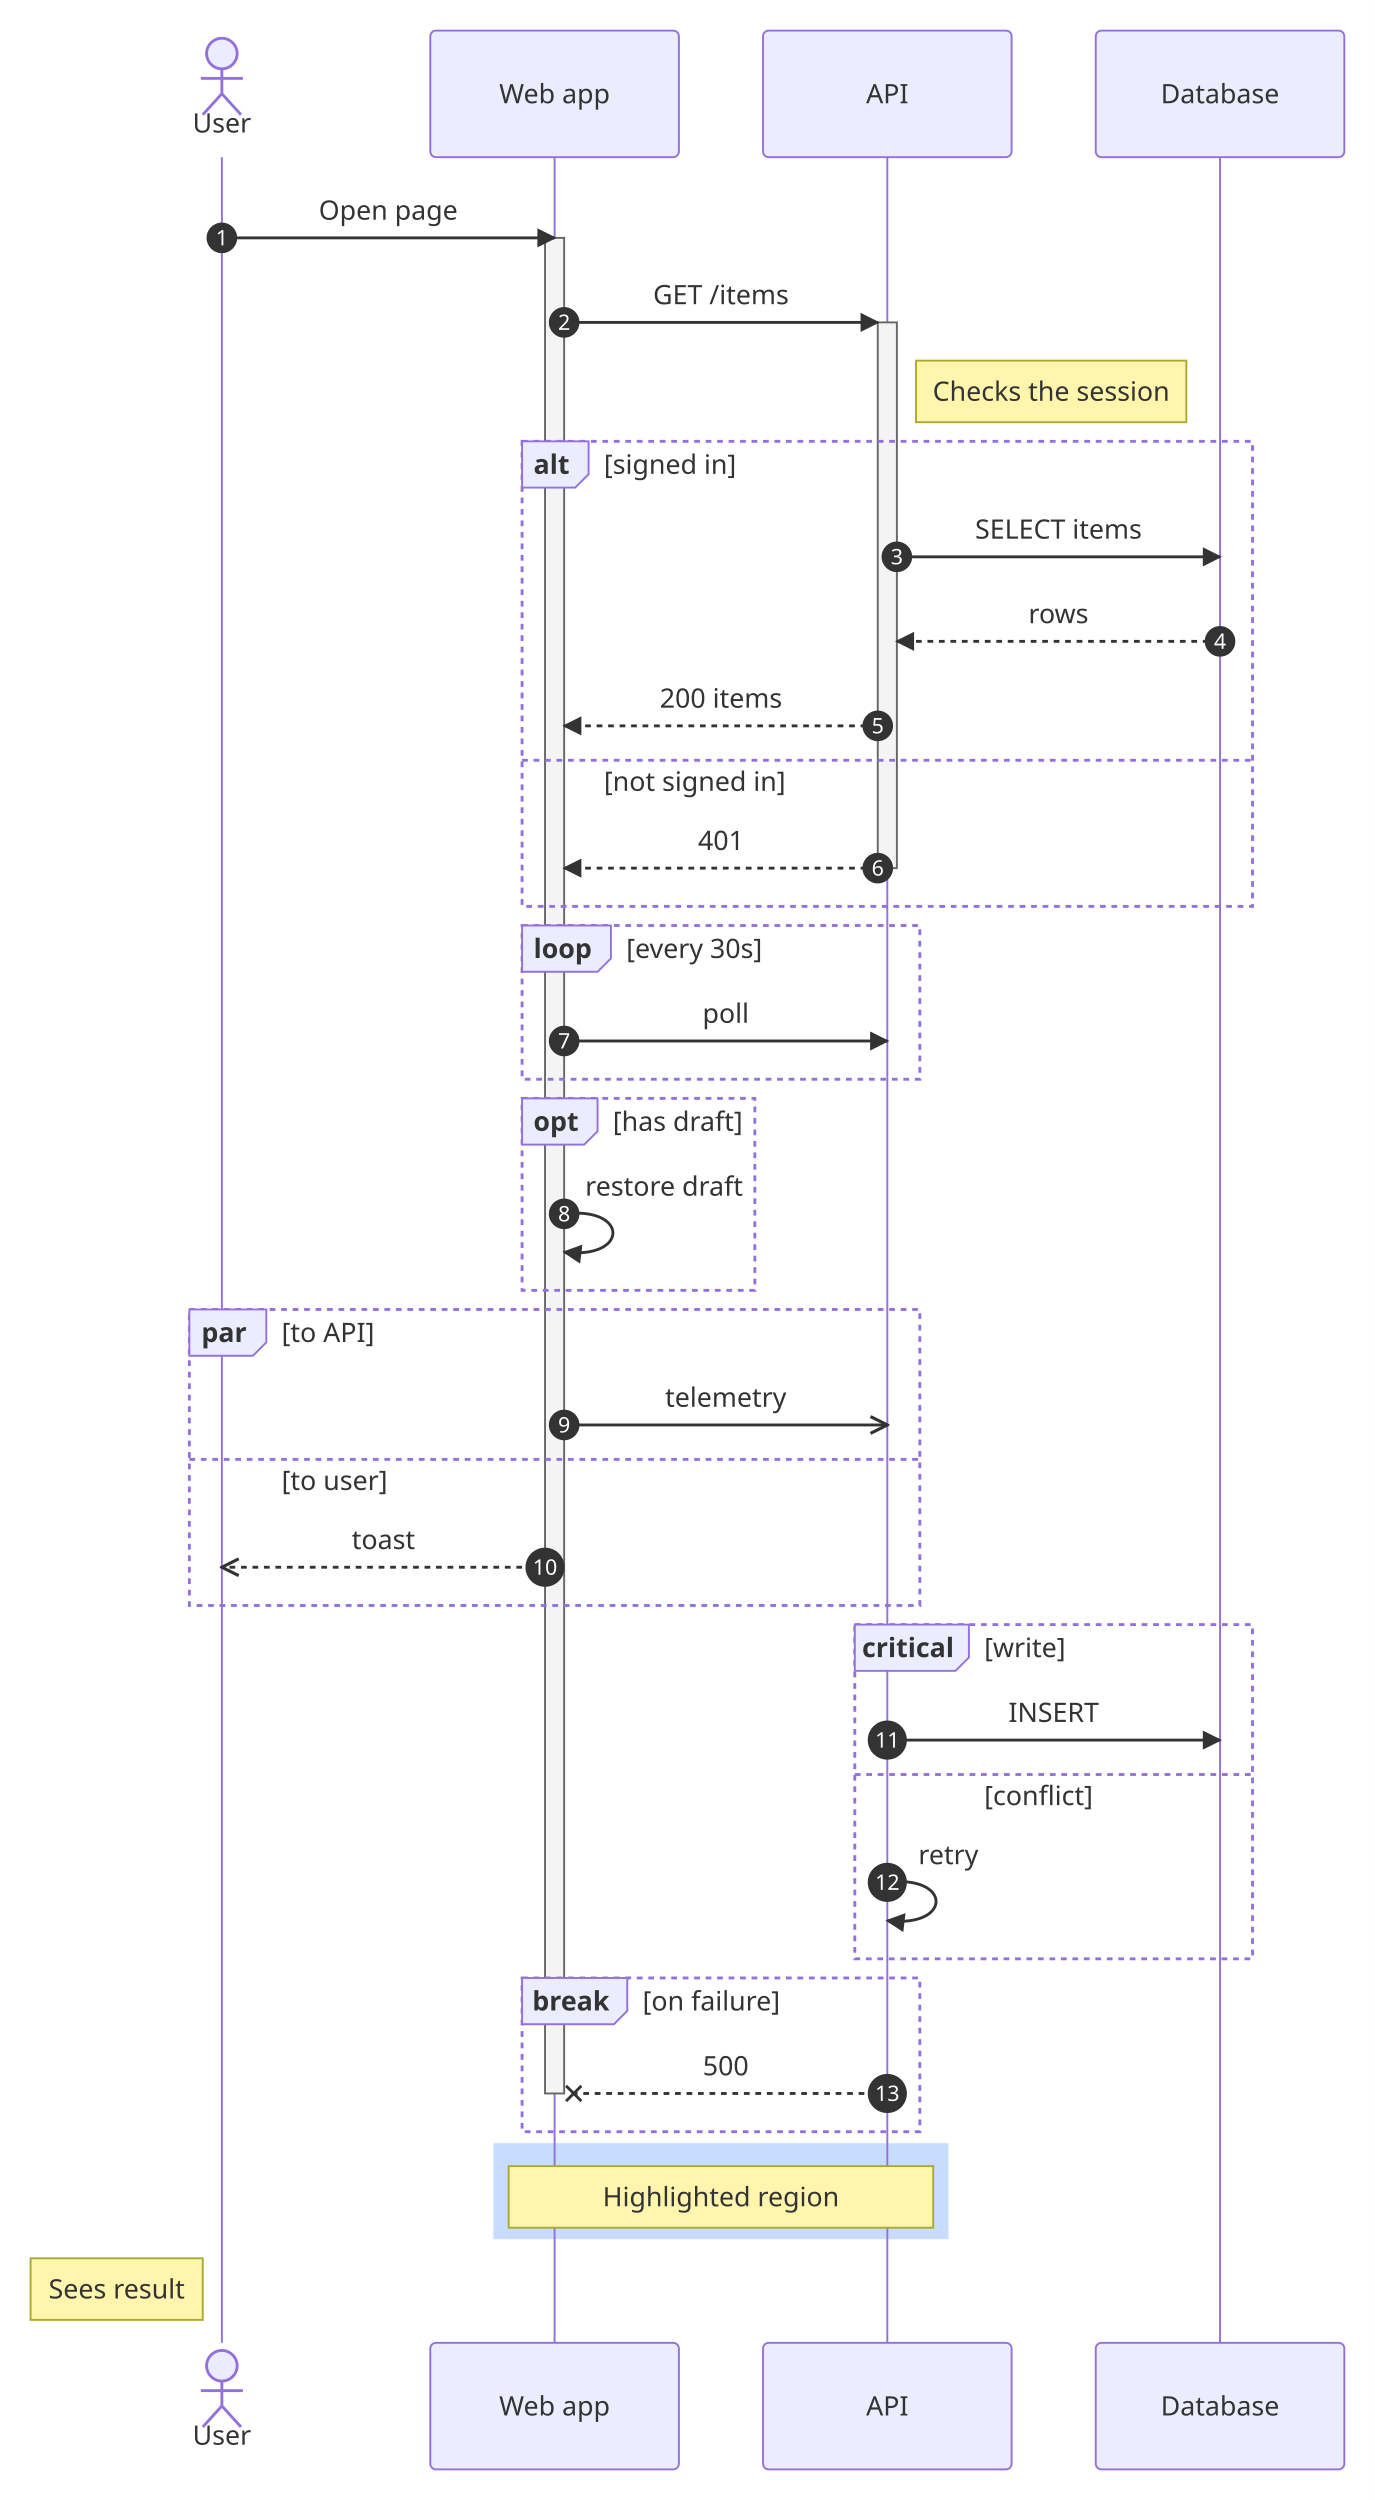
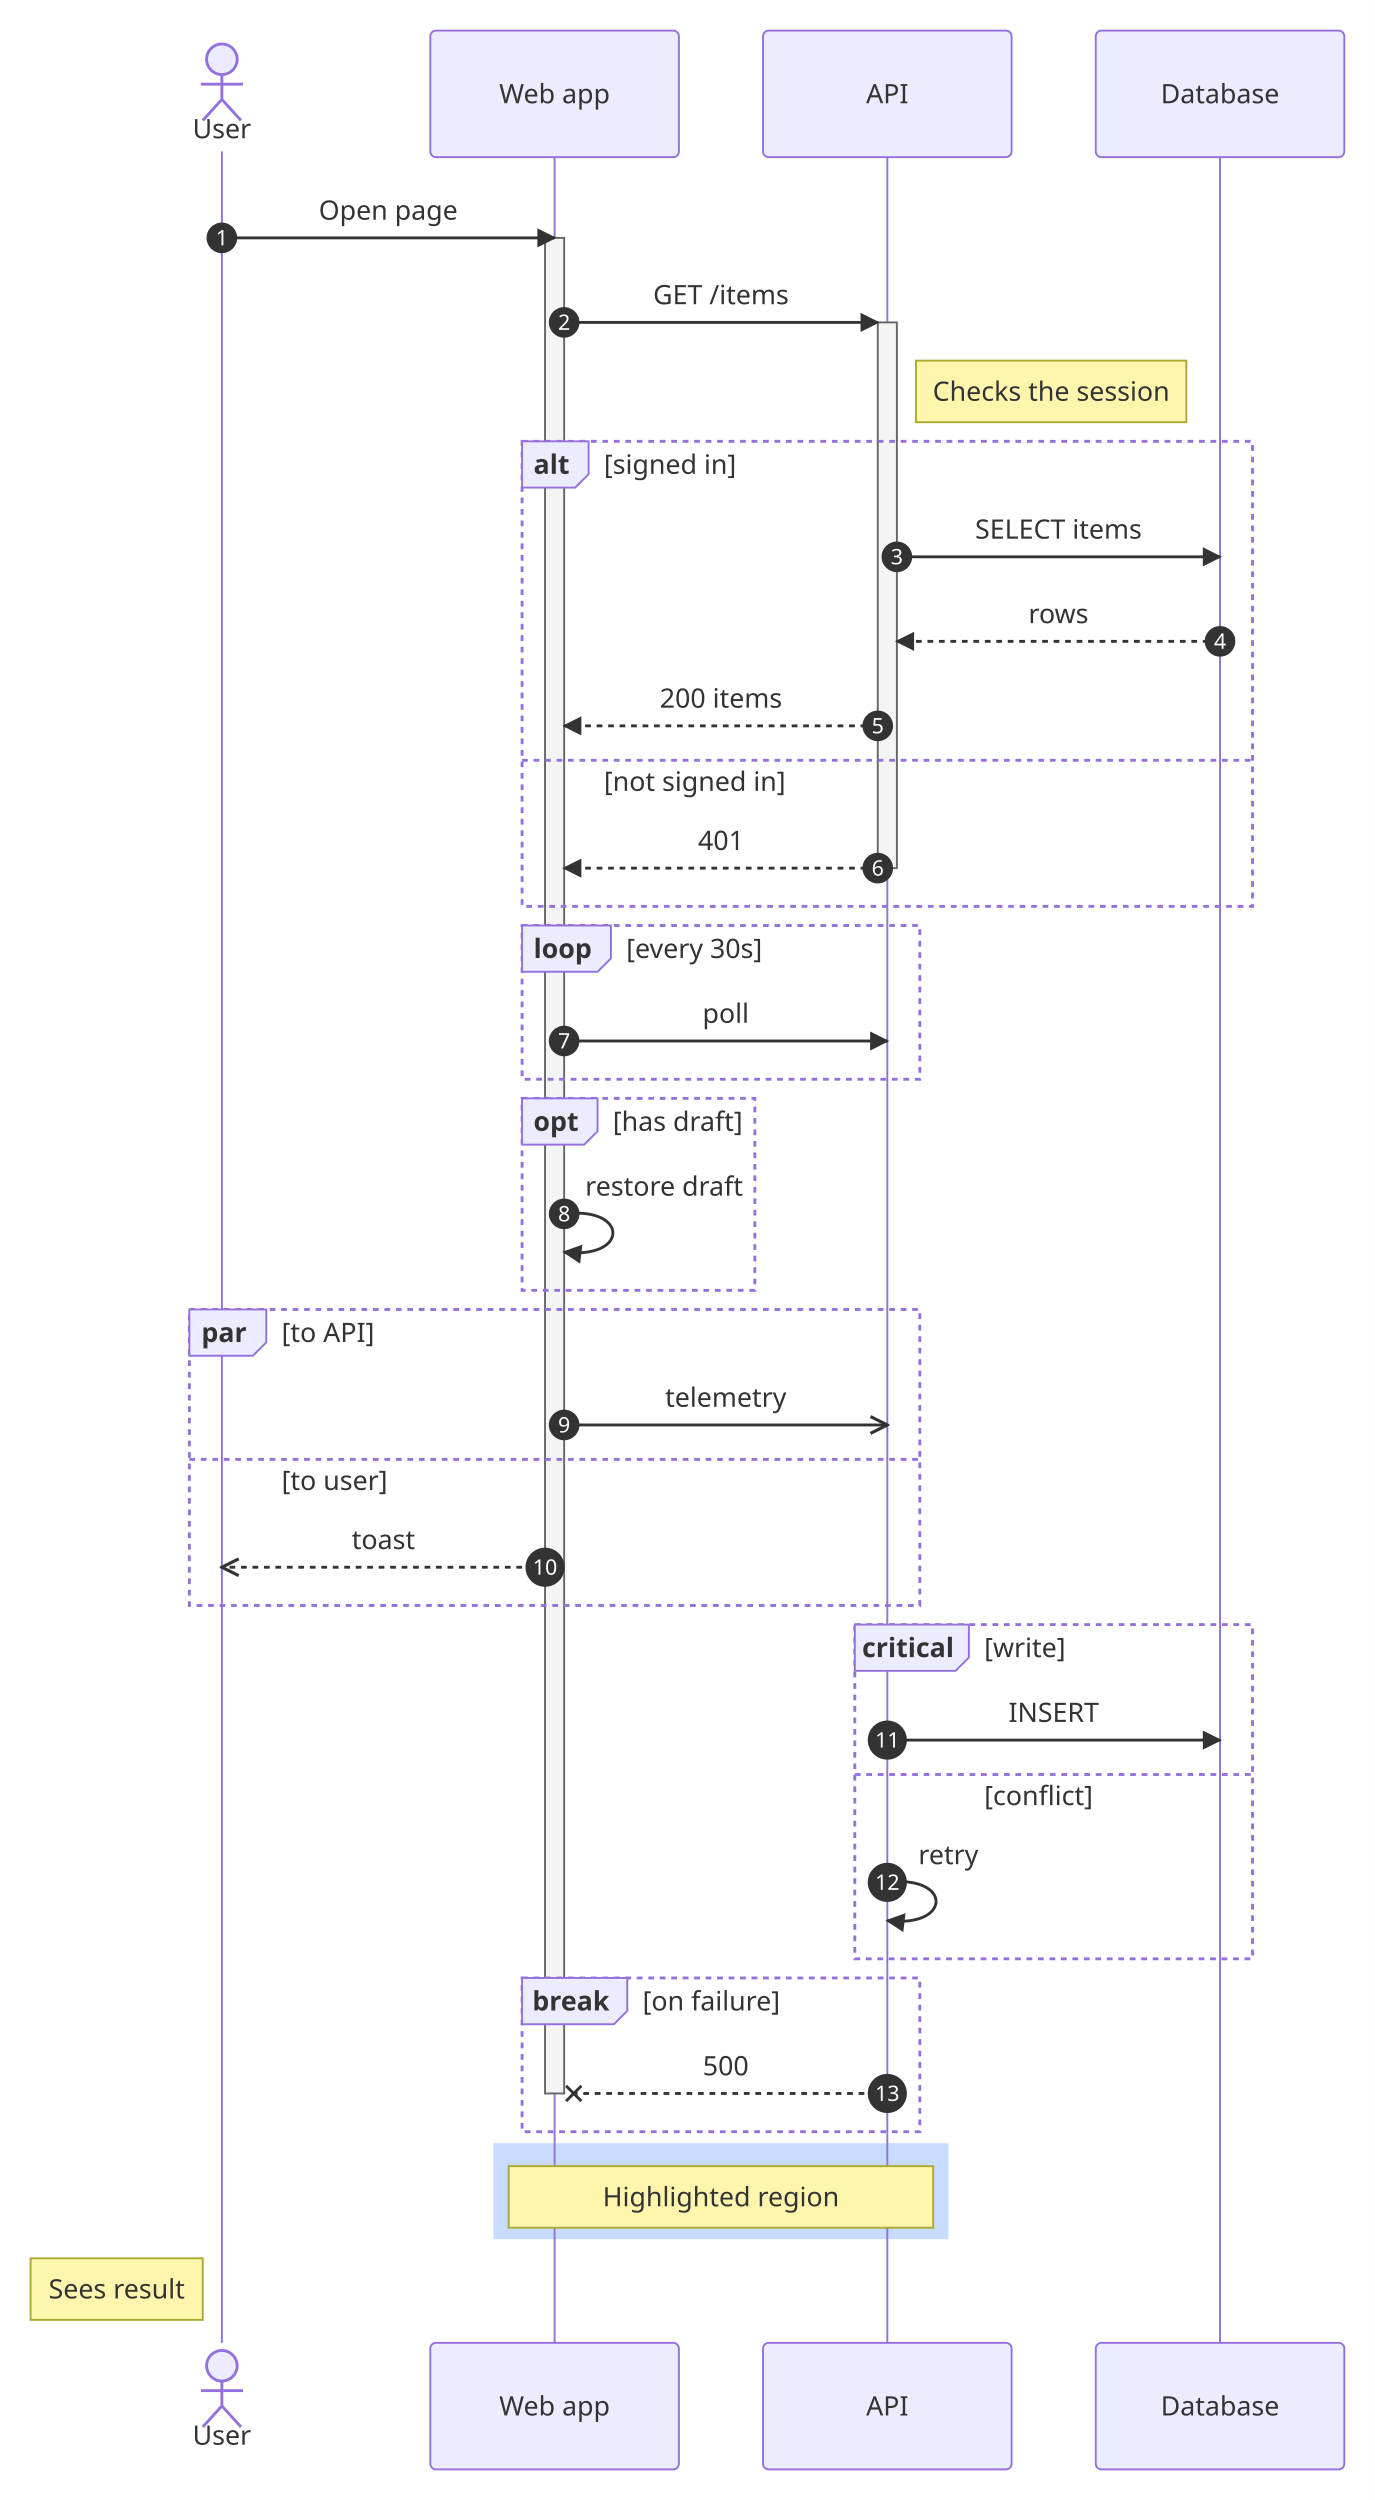
<svg xmlns="http://www.w3.org/2000/svg" width="719.03" height="1307.4" viewBox="0 0 719.03 1307.4" font-family="sans-serif" font-size="14">
  <defs>
    <marker id="m17tkc94-seq-arrow" viewBox="0 0 10 10" refX="9" refY="5" markerUnits="userSpaceOnUse" markerWidth="10" markerHeight="10" orient="auto-start-reverse">
      <path d="M0,0 L10,5 L0,10 z" fill="#333333" />
    </marker>
    <marker id="m17tkc94-seq-open" viewBox="0 0 10 10" refX="9" refY="5" markerUnits="userSpaceOnUse" markerWidth="11" markerHeight="11" orient="auto-start-reverse">
      <path d="M1,1 L9,5 L1,9" fill="none" stroke="#333333" stroke-width="1.5" />
    </marker>
  </defs>
  <rect width="100%" height="100%" fill="#ffffff" />
  <g transform="translate(51.03,16)">
    <rect x="207" y="1104.8" width="238" height="50.2" fill="rgb(200, 220, 255)" />
-     <line x1="65" y1="66.2" x2="65" y2="1209.2" stroke="#9370DB" />
+     <line x1="65" y1="63.2" x2="65" y2="1209.2" stroke="#9370DB" />
    <line x1="239" y1="66.2" x2="239" y2="1209.2" stroke="#9370DB" />
    <line x1="413" y1="66.2" x2="413" y2="1209.2" stroke="#9370DB" />
    <line x1="587" y1="66.2" x2="587" y2="1209.2" stroke="#9370DB" />
    <rect x="408" y="152.6" width="10" height="285.4" fill="#f4f4f4" stroke="#666666" />
    <rect x="234" y="108.4" width="10" height="970.4" fill="#f4f4f4" stroke="#666666" />
    <rect x="222" y="214.8" width="382" height="243.2" fill="none" stroke="#9370DB" stroke-width="1.5" stroke-dasharray="3,3" />
    <polygon points="222,214.8 256.78,214.8 256.78,232 249.78,239 222,239" fill="#ECECFF" stroke="#9370DB" />
    <text x="237.39" y="231.8" fill="#333333" text-anchor="middle" font-weight="bold">alt</text>
    <text x="264.78" y="231.8" fill="#333333" text-anchor="start">[signed in]</text>
    <line x1="222" y1="381.6" x2="604" y2="381.6" stroke="#9370DB" stroke-width="1.5" stroke-dasharray="3,3" />
    <text x="264.78" y="397.6" fill="#333333" text-anchor="start">[not signed in]</text>
    <rect x="222" y="468" width="208" height="80.4" fill="none" stroke="#9370DB" stroke-width="1.5" stroke-dasharray="3,3" />
    <polygon points="222,468 268.46,468 268.46,485.2 261.46,492.2 222,492.2" fill="#ECECFF" stroke="#9370DB" />
    <text x="243.23" y="485" fill="#333333" text-anchor="middle" font-weight="bold">loop</text>
    <text x="276.46" y="485" fill="#333333" text-anchor="start">[every 30s]</text>
    <rect x="222" y="558.4" width="121.72" height="100.4" fill="none" stroke="#9370DB" stroke-width="1.5" stroke-dasharray="3,3" />
    <polygon points="222,558.4 261.46,558.4 261.46,575.6 254.46,582.6 222,582.6" fill="#ECECFF" stroke="#9370DB" />
    <text x="239.73" y="575.4" fill="#333333" text-anchor="middle" font-weight="bold">opt</text>
    <text x="269.46" y="575.4" fill="#333333" text-anchor="start">[has draft]</text>
    <rect x="48" y="668.8" width="382" height="154.8" fill="none" stroke="#9370DB" stroke-width="1.5" stroke-dasharray="3,3" />
    <polygon points="48,668.8 88.23,668.8 88.23,686 81.23,693 48,693" fill="#ECECFF" stroke="#9370DB" />
    <text x="66.12" y="685.8" fill="#333333" text-anchor="middle" font-weight="bold">par</text>
    <text x="96.23" y="685.8" fill="#333333" text-anchor="start">[to API]</text>
    <line x1="48" y1="747.2" x2="430" y2="747.2" stroke="#9370DB" stroke-width="1.5" stroke-dasharray="3,3" />
    <text x="96.23" y="763.2" fill="#333333" text-anchor="start">[to user]</text>
    <rect x="396" y="833.6" width="208" height="174.8" fill="none" stroke="#9370DB" stroke-width="1.5" stroke-dasharray="3,3" />
    <polygon points="396,833.6 455.66,833.6 455.66,850.8 448.66,857.8 396,857.8" fill="#ECECFF" stroke="#9370DB" />
    <text x="423.83" y="850.6" fill="#333333" text-anchor="middle" font-weight="bold">critical</text>
    <text x="463.66" y="850.6" fill="#333333" text-anchor="start">[write]</text>
    <line x1="396" y1="912" x2="604" y2="912" stroke="#9370DB" stroke-width="1.5" stroke-dasharray="3,3" />
    <text x="463.66" y="928" fill="#333333" text-anchor="start">[conflict]</text>
    <rect x="222" y="1018.4" width="208" height="80.4" fill="none" stroke="#9370DB" stroke-width="1.5" stroke-dasharray="3,3" />
    <polygon points="222,1018.4 277.01,1018.4 277.01,1035.6 270.01,1042.6 222,1042.6" fill="#ECECFF" stroke="#9370DB" />
    <text x="247.51" y="1035.4" fill="#333333" text-anchor="middle" font-weight="bold">break</text>
    <text x="285.01" y="1035.4" fill="#333333" text-anchor="start">[on failure]</text>
    <line x1="65" y1="108.4" x2="239" y2="108.4" stroke="#333333" stroke-width="1.5" marker-end="url(#m17tkc94-seq-arrow)" />
    <text x="152" y="98.9" fill="#333333" text-anchor="middle">Open page</text>
    <circle cx="65" cy="108.4" r="8" fill="#333333" />
    <text x="65" y="112.32" fill="#ffffff" text-anchor="middle" font-size="11.2">1</text>
    <line x1="244" y1="152.6" x2="408" y2="152.6" stroke="#333333" stroke-width="1.5" marker-end="url(#m17tkc94-seq-arrow)" />
    <text x="326" y="143.1" fill="#333333" text-anchor="middle">GET /items</text>
    <circle cx="244" cy="152.6" r="8" fill="#333333" />
    <text x="244" y="156.52" fill="#ffffff" text-anchor="middle" font-size="11.2">2</text>
    <line x1="418" y1="275.2" x2="587" y2="275.2" stroke="#333333" stroke-width="1.5" marker-end="url(#m17tkc94-seq-arrow)" />
    <text x="502.5" y="265.7" fill="#333333" text-anchor="middle">SELECT items</text>
    <circle cx="418" cy="275.2" r="8" fill="#333333" />
    <text x="418" y="279.12" fill="#ffffff" text-anchor="middle" font-size="11.2">3</text>
    <line x1="587" y1="319.4" x2="418" y2="319.4" stroke="#333333" stroke-width="1.5" stroke-dasharray="3,3" marker-end="url(#m17tkc94-seq-arrow)" />
    <text x="502.5" y="309.9" fill="#333333" text-anchor="middle">rows</text>
    <circle cx="587" cy="319.4" r="8" fill="#333333" />
    <text x="587" y="323.32" fill="#ffffff" text-anchor="middle" font-size="11.2">4</text>
    <line x1="408" y1="363.6" x2="244" y2="363.6" stroke="#333333" stroke-width="1.5" stroke-dasharray="3,3" marker-end="url(#m17tkc94-seq-arrow)" />
    <text x="326" y="354.1" fill="#333333" text-anchor="middle">200 items</text>
    <circle cx="408" cy="363.6" r="8" fill="#333333" />
    <text x="408" y="367.52" fill="#ffffff" text-anchor="middle" font-size="11.2">5</text>
    <line x1="408" y1="438" x2="244" y2="438" stroke="#333333" stroke-width="1.5" stroke-dasharray="3,3" marker-end="url(#m17tkc94-seq-arrow)" />
    <text x="326" y="428.5" fill="#333333" text-anchor="middle">401</text>
    <circle cx="408" cy="438" r="8" fill="#333333" />
    <text x="408" y="441.92" fill="#ffffff" text-anchor="middle" font-size="11.2">6</text>
    <line x1="244" y1="528.4" x2="413" y2="528.4" stroke="#333333" stroke-width="1.5" marker-end="url(#m17tkc94-seq-arrow)" />
    <text x="328.5" y="518.9" fill="#333333" text-anchor="middle">poll</text>
    <circle cx="244" cy="528.4" r="8" fill="#333333" />
    <text x="244" y="532.32" fill="#ffffff" text-anchor="middle" font-size="11.2">7</text>
    <path d="M244,618.8 C278,614.8 278,642.8 244,638.8" fill="none" stroke="#333333" stroke-width="1.5" marker-end="url(#m17tkc94-seq-arrow)" />
    <text x="255" y="609.3" fill="#333333" text-anchor="start">restore draft</text>
    <circle cx="244" cy="618.8" r="8" fill="#333333" />
    <text x="244" y="622.72" fill="#ffffff" text-anchor="middle" font-size="11.2">8</text>
    <line x1="244" y1="729.2" x2="413" y2="729.2" stroke="#333333" stroke-width="1.5" marker-end="url(#m17tkc94-seq-open)" />
    <text x="328.5" y="719.7" fill="#333333" text-anchor="middle">telemetry</text>
    <circle cx="244" cy="729.2" r="8" fill="#333333" />
    <text x="244" y="733.12" fill="#ffffff" text-anchor="middle" font-size="11.2">9</text>
    <line x1="234" y1="803.6" x2="65" y2="803.6" stroke="#333333" stroke-width="1.5" stroke-dasharray="3,3" marker-end="url(#m17tkc94-seq-open)" />
    <text x="149.5" y="794.1" fill="#333333" text-anchor="middle">toast</text>
    <circle cx="234" cy="803.6" r="10.23" fill="#333333" />
    <text x="234" y="807.52" fill="#ffffff" text-anchor="middle" font-size="11.2">10</text>
    <line x1="413" y1="894" x2="587" y2="894" stroke="#333333" stroke-width="1.5" marker-end="url(#m17tkc94-seq-arrow)" />
    <text x="500" y="884.5" fill="#333333" text-anchor="middle">INSERT</text>
    <circle cx="413" cy="894" r="10.23" fill="#333333" />
    <text x="413" y="897.92" fill="#ffffff" text-anchor="middle" font-size="11.2">11</text>
    <path d="M413,968.4 C447,964.4 447,992.4 413,988.4" fill="none" stroke="#333333" stroke-width="1.5" marker-end="url(#m17tkc94-seq-arrow)" />
    <text x="429.23" y="958.9" fill="#333333" text-anchor="start">retry</text>
    <circle cx="413" cy="968.4" r="10.23" fill="#333333" />
    <text x="413" y="972.32" fill="#ffffff" text-anchor="middle" font-size="11.2">12</text>
    <line x1="413" y1="1078.8" x2="245" y2="1078.8" stroke="#333333" stroke-width="1.5" stroke-dasharray="3,3" />
    <path d="M245,1074.8 L253,1082.8 M245,1082.8 L253,1074.8" stroke="#333333" stroke-width="1.5" />
    <text x="328.5" y="1069.3" fill="#333333" text-anchor="middle">500</text>
    <circle cx="413" cy="1078.8" r="10.23" fill="#333333" />
    <text x="413" y="1082.72" fill="#ffffff" text-anchor="middle" font-size="11.2">13</text>
    <rect x="428" y="172.6" width="141.38" height="32.2" fill="#fff5ad" stroke="#aaaa33" />
    <text x="498.69" y="193.6" fill="#333333" text-anchor="middle">Checks the session</text>
    <rect x="215" y="1116.8" width="222" height="32.2" fill="#fff5ad" stroke="#aaaa33" />
    <text x="326" y="1137.8" fill="#333333" text-anchor="middle">Highlighted region</text>
    <rect x="-35.03" y="1165" width="90.03" height="32.2" fill="#fff5ad" stroke="#aaaa33" />
    <text x="9.99" y="1186" fill="#333333" text-anchor="middle">Sees result</text>
-     <circle cx="65" cy="12" r="8" fill="#ECECFF" stroke="#9370DB" stroke-width="1.5" />
-     <path d="M65,20 L65,33 M54,25 L76,25 M55,44 L65,33 L75,44" fill="none" stroke="#9370DB" stroke-width="1.5" />
-     <text x="65" y="53.3" fill="#333333" text-anchor="middle">User</text>
+     <circle cx="65" cy="15" r="8" fill="#ECECFF" stroke="#9370DB" stroke-width="1.5" />
+     <path d="M65,23 L65,36 M54,28 L76,28 M55,47 L65,36 L75,47" fill="none" stroke="#9370DB" stroke-width="1.5" />
+     <text x="65" y="56.3" fill="#333333" text-anchor="middle">User</text>
    <circle cx="65" cy="1221.2" r="8" fill="#ECECFF" stroke="#9370DB" stroke-width="1.5" />
    <path d="M65,1229.2 L65,1242.2 M54,1234.2 L76,1234.2 M55,1253.2 L65,1242.2 L75,1253.2" fill="none" stroke="#9370DB" stroke-width="1.5" />
    <text x="65" y="1262.5" fill="#333333" text-anchor="middle">User</text>
    <rect x="174" y="0" width="130" height="66.2" rx="3" fill="#ECECFF" stroke="#9370DB" />
    <text x="239" y="38" fill="#333333" text-anchor="middle">Web app</text>
    <rect x="174" y="1209.2" width="130" height="66.2" rx="3" fill="#ECECFF" stroke="#9370DB" />
    <text x="239" y="1247.2" fill="#333333" text-anchor="middle">Web app</text>
    <rect x="348" y="0" width="130" height="66.2" rx="3" fill="#ECECFF" stroke="#9370DB" />
    <text x="413" y="38" fill="#333333" text-anchor="middle">API</text>
    <rect x="348" y="1209.2" width="130" height="66.2" rx="3" fill="#ECECFF" stroke="#9370DB" />
    <text x="413" y="1247.2" fill="#333333" text-anchor="middle">API</text>
    <rect x="522" y="0" width="130" height="66.2" rx="3" fill="#ECECFF" stroke="#9370DB" />
    <text x="587" y="38" fill="#333333" text-anchor="middle">Database</text>
    <rect x="522" y="1209.2" width="130" height="66.2" rx="3" fill="#ECECFF" stroke="#9370DB" />
    <text x="587" y="1247.2" fill="#333333" text-anchor="middle">Database</text>
  </g>
</svg>
